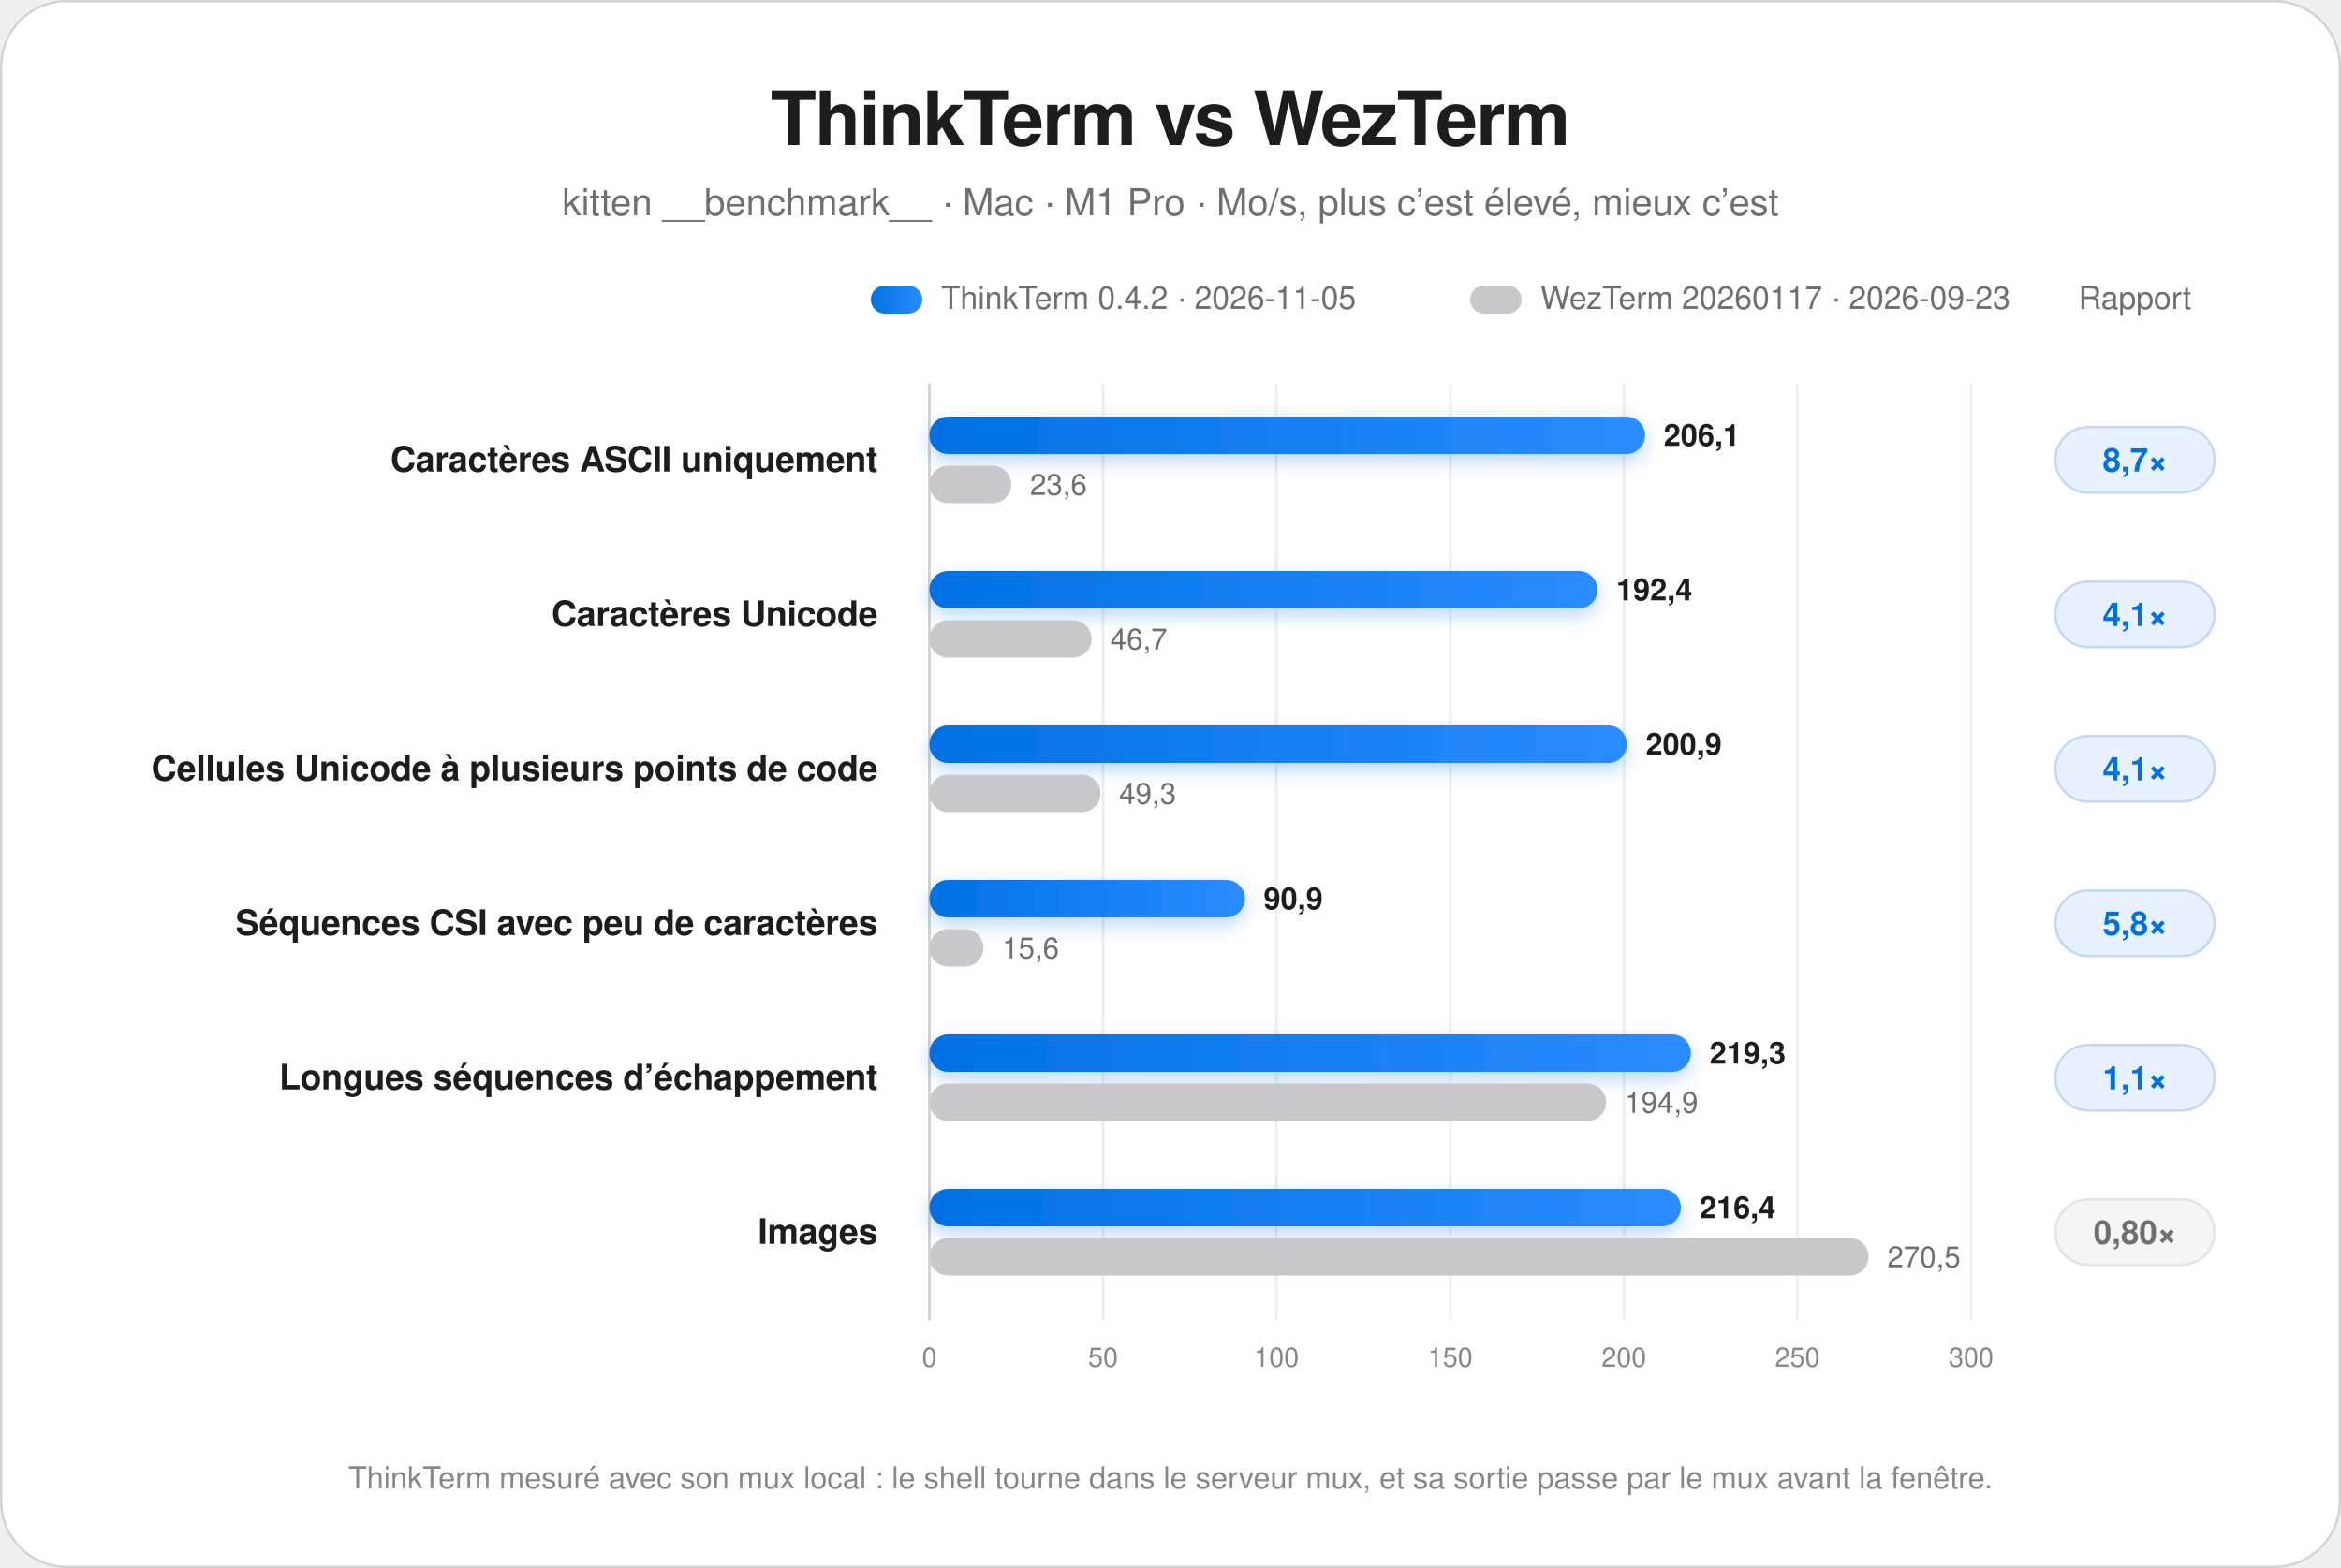
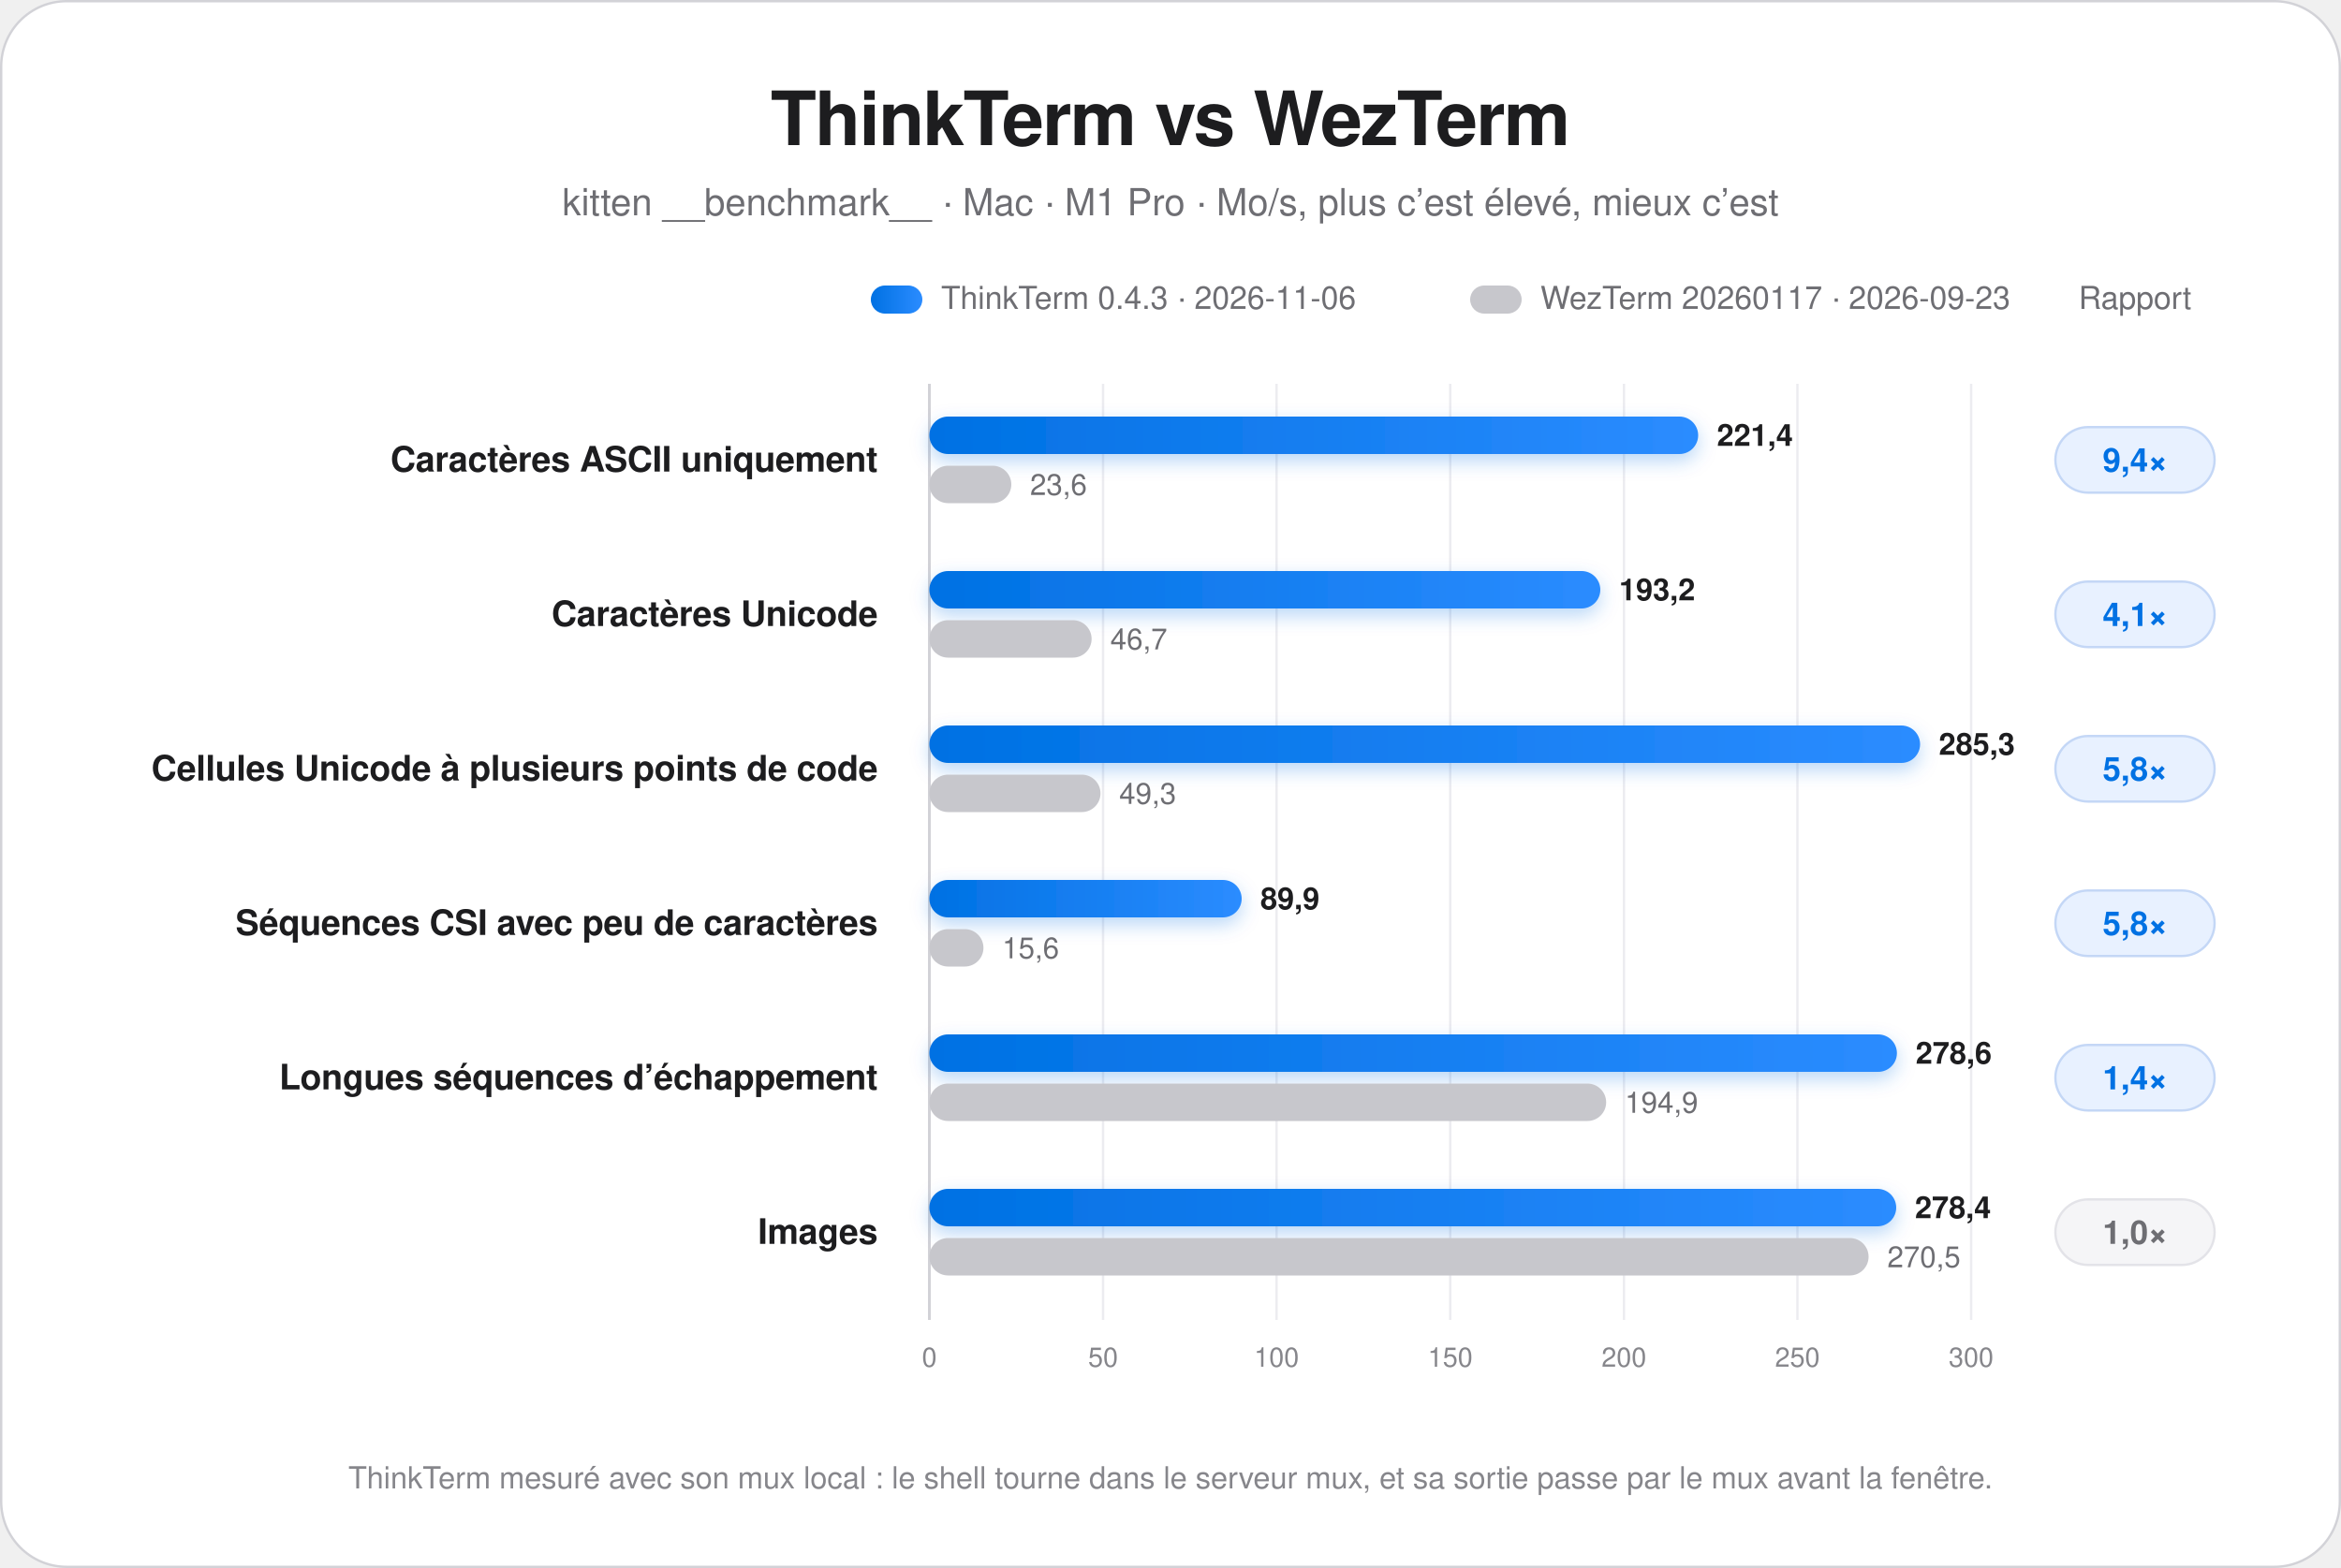
<svg xmlns="http://www.w3.org/2000/svg" viewBox="0 0 1000 670" width="1000" height="670" role="img" aria-labelledby="t d">
  <defs>
    <linearGradient id="ours" x1="0" y1="0" x2="1" y2="0">
      <stop offset="0" stop-color="#0071e3" />
      <stop offset="1" stop-color="#2b8cff" />
    </linearGradient>
    <filter id="glow" x="-10%" y="-80%" width="120%" height="300%">
      <feDropShadow dx="0" dy="3" stdDeviation="4" flood-color="#0071e3" flood-opacity="0.28" />
    </filter>
  </defs>
  <style>
text { font-family: -apple-system, BlinkMacSystemFont, 'SF Pro Display', 'SF Pro Text', 'Segoe UI', 'Helvetica Neue', Helvetica, Arial, sans-serif; fill: #1d1d1f; }
.headline { font-size: 32px; font-weight: 700; letter-spacing: -0.6px; }
.subhead { font-size: 16px; fill: #6e6e73; }
.label { font-size: 15px; font-weight: 600; letter-spacing: -0.1px; }
.legend { font-size: 13.5px; font-weight: 500; fill: #6e6e73; }
.val-ours { font-size: 13px; font-weight: 700; }
.val-theirs { font-size: 12.5px; font-weight: 500; fill: #6e6e73; }
.tick { font-size: 11.5px; fill: #86868b; }
.caption { font-size: 13px; font-weight: 500; fill: #86868b; }
.grid { stroke: #ececf0; stroke-width: 1; }
.axis { stroke: #d2d2d7; stroke-width: 1.2; }
.ours { fill: url(#ours); }
.ours-bar { fill: url(#ours); filter: url(#glow); }
.theirs { fill: #c7c7cc; }
.win { fill: #e8f1ff; stroke: #c4d7f6; }
.win-t { font-size: 14px; font-weight: 700; fill: #0071e3; }
.even { fill: #f5f5f7; stroke: #e3e3e8; }
.even-t { font-size: 14px; font-weight: 700; fill: #6e6e73; }
</style>
  <rect x="0.5" y="0.5" width="999" height="669" rx="28" fill="#ffffff" stroke="#d2d2d7" />
  <text x="500" y="62" class="headline" text-anchor="middle">ThinkTerm vs WezTerm</text>
  <text x="500" y="92" class="subhead" text-anchor="middle">kitten __benchmark__ · Mac · M1 Pro · Mo/s, plus c’est élevé, mieux c’est</text>
  <rect x="372" y="122" width="22" height="12" rx="6" class="ours" />
-   <text x="402" y="132" class="legend">ThinkTerm 0.4.2 · 2026-11-05</text>
+   <text x="402" y="132" class="legend">ThinkTerm 0.4.3 · 2026-11-06</text>
  <rect x="628" y="122" width="22" height="12" rx="6" class="theirs" />
  <text x="658" y="132" class="legend">WezTerm 20260117 · 2026-09-23</text>
  <text x="912" y="132" class="legend" text-anchor="middle">Rapport</text>
  <line x1="471.2" y1="164" x2="471.2" y2="564" class="grid" />
  <text x="471.2" y="584" class="tick" text-anchor="middle">50</text>
  <line x1="545.3" y1="164" x2="545.3" y2="564" class="grid" />
  <text x="545.3" y="584" class="tick" text-anchor="middle">100</text>
  <line x1="619.5" y1="164" x2="619.5" y2="564" class="grid" />
  <text x="619.5" y="584" class="tick" text-anchor="middle">150</text>
  <line x1="693.7" y1="164" x2="693.7" y2="564" class="grid" />
  <text x="693.7" y="584" class="tick" text-anchor="middle">200</text>
  <line x1="767.8" y1="164" x2="767.8" y2="564" class="grid" />
  <text x="767.8" y="584" class="tick" text-anchor="middle">250</text>
  <line x1="842.0" y1="164" x2="842.0" y2="564" class="grid" />
  <text x="842.0" y="584" class="tick" text-anchor="middle">300</text>
  <line x1="397" y1="164" x2="397" y2="564" class="axis" />
  <text x="397" y="584" class="tick" text-anchor="middle">0</text>
  <text x="375" y="201.5" class="label" text-anchor="end">Caractères ASCII uniquement</text>
-   <rect x="397" y="178" width="305.7" height="16" rx="8.0" class="ours-bar" />
-   <text x="710.7" y="190.5" class="val-ours">206,1</text>
+   <rect x="397" y="178" width="328.4" height="16" rx="8.0" class="ours-bar" />
+   <text x="733.4" y="190.5" class="val-ours">221,4</text>
  <rect x="397" y="199" width="35.0" height="16" rx="8.0" class="theirs" />
  <text x="440.0" y="211.5" class="val-theirs">23,6</text>
  <rect x="878" y="182.5" width="68" height="28" rx="14" class="win" />
-   <text x="912" y="201.5" class="win-t" text-anchor="middle">8,7×</text>
+   <text x="912" y="201.5" class="win-t" text-anchor="middle">9,4×</text>
  <text x="375" y="267.5" class="label" text-anchor="end">Caractères Unicode</text>
-   <rect x="397" y="244" width="285.4" height="16" rx="8.0" class="ours-bar" />
-   <text x="690.4" y="256.5" class="val-ours">192,4</text>
+   <rect x="397" y="244" width="286.6" height="16" rx="8.0" class="ours-bar" />
+   <text x="691.6" y="256.5" class="val-ours">193,2</text>
  <rect x="397" y="265" width="69.3" height="16" rx="8.0" class="theirs" />
  <text x="474.3" y="277.5" class="val-theirs">46,7</text>
  <rect x="878" y="248.5" width="68" height="28" rx="14" class="win" />
  <text x="912" y="267.5" class="win-t" text-anchor="middle">4,1×</text>
  <text x="375" y="333.5" class="label" text-anchor="end">Cellules Unicode à plusieurs points de code</text>
-   <rect x="397" y="310" width="298.0" height="16" rx="8.0" class="ours-bar" />
-   <text x="703.0" y="322.5" class="val-ours">200,9</text>
+   <rect x="397" y="310" width="423.2" height="16" rx="8.0" class="ours-bar" />
+   <text x="828.2" y="322.5" class="val-ours">285,3</text>
  <rect x="397" y="331" width="73.1" height="16" rx="8.0" class="theirs" />
  <text x="478.1" y="343.5" class="val-theirs">49,3</text>
  <rect x="878" y="314.5" width="68" height="28" rx="14" class="win" />
-   <text x="912" y="333.5" class="win-t" text-anchor="middle">4,1×</text>
+   <text x="912" y="333.5" class="win-t" text-anchor="middle">5,8×</text>
  <text x="375" y="399.5" class="label" text-anchor="end">Séquences CSI avec peu de caractères</text>
-   <rect x="397" y="376" width="134.8" height="16" rx="8.0" class="ours-bar" />
-   <text x="539.8" y="388.5" class="val-ours">90,9</text>
+   <rect x="397" y="376" width="133.4" height="16" rx="8.0" class="ours-bar" />
+   <text x="538.4" y="388.5" class="val-ours">89,9</text>
  <rect x="397" y="397" width="23.1" height="16" rx="8.0" class="theirs" />
  <text x="428.1" y="409.5" class="val-theirs">15,6</text>
  <rect x="878" y="380.5" width="68" height="28" rx="14" class="win" />
  <text x="912" y="399.5" class="win-t" text-anchor="middle">5,8×</text>
  <text x="375" y="465.5" class="label" text-anchor="end">Longues séquences d’échappement</text>
-   <rect x="397" y="442" width="325.3" height="16" rx="8.0" class="ours-bar" />
-   <text x="730.3" y="454.5" class="val-ours">219,3</text>
+   <rect x="397" y="442" width="413.3" height="16" rx="8.0" class="ours-bar" />
+   <text x="818.3" y="454.5" class="val-ours">278,6</text>
  <rect x="397" y="463" width="289.1" height="16" rx="8.0" class="theirs" />
  <text x="694.1" y="475.5" class="val-theirs">194,9</text>
  <rect x="878" y="446.5" width="68" height="28" rx="14" class="win" />
-   <text x="912" y="465.5" class="win-t" text-anchor="middle">1,1×</text>
+   <text x="912" y="465.5" class="win-t" text-anchor="middle">1,4×</text>
  <text x="375" y="531.5" class="label" text-anchor="end">Images</text>
-   <rect x="397" y="508" width="321.0" height="16" rx="8.0" class="ours-bar" />
-   <text x="726.0" y="520.5" class="val-ours">216,4</text>
+   <rect x="397" y="508" width="413.0" height="16" rx="8.0" class="ours-bar" />
+   <text x="818.0" y="520.5" class="val-ours">278,4</text>
  <rect x="397" y="529" width="401.2" height="16" rx="8.0" class="theirs" />
  <text x="806.2" y="541.5" class="val-theirs">270,5</text>
  <rect x="878" y="512.5" width="68" height="28" rx="14" class="even" />
-   <text x="912" y="531.5" class="even-t" text-anchor="middle">0,80×</text>
+   <text x="912" y="531.5" class="even-t" text-anchor="middle">1,0×</text>
  <text x="500" y="636" class="caption" text-anchor="middle">ThinkTerm mesuré avec son mux local : le shell tourne dans le serveur mux, et sa sortie passe par le mux avant la fenêtre.</text>
</svg>
